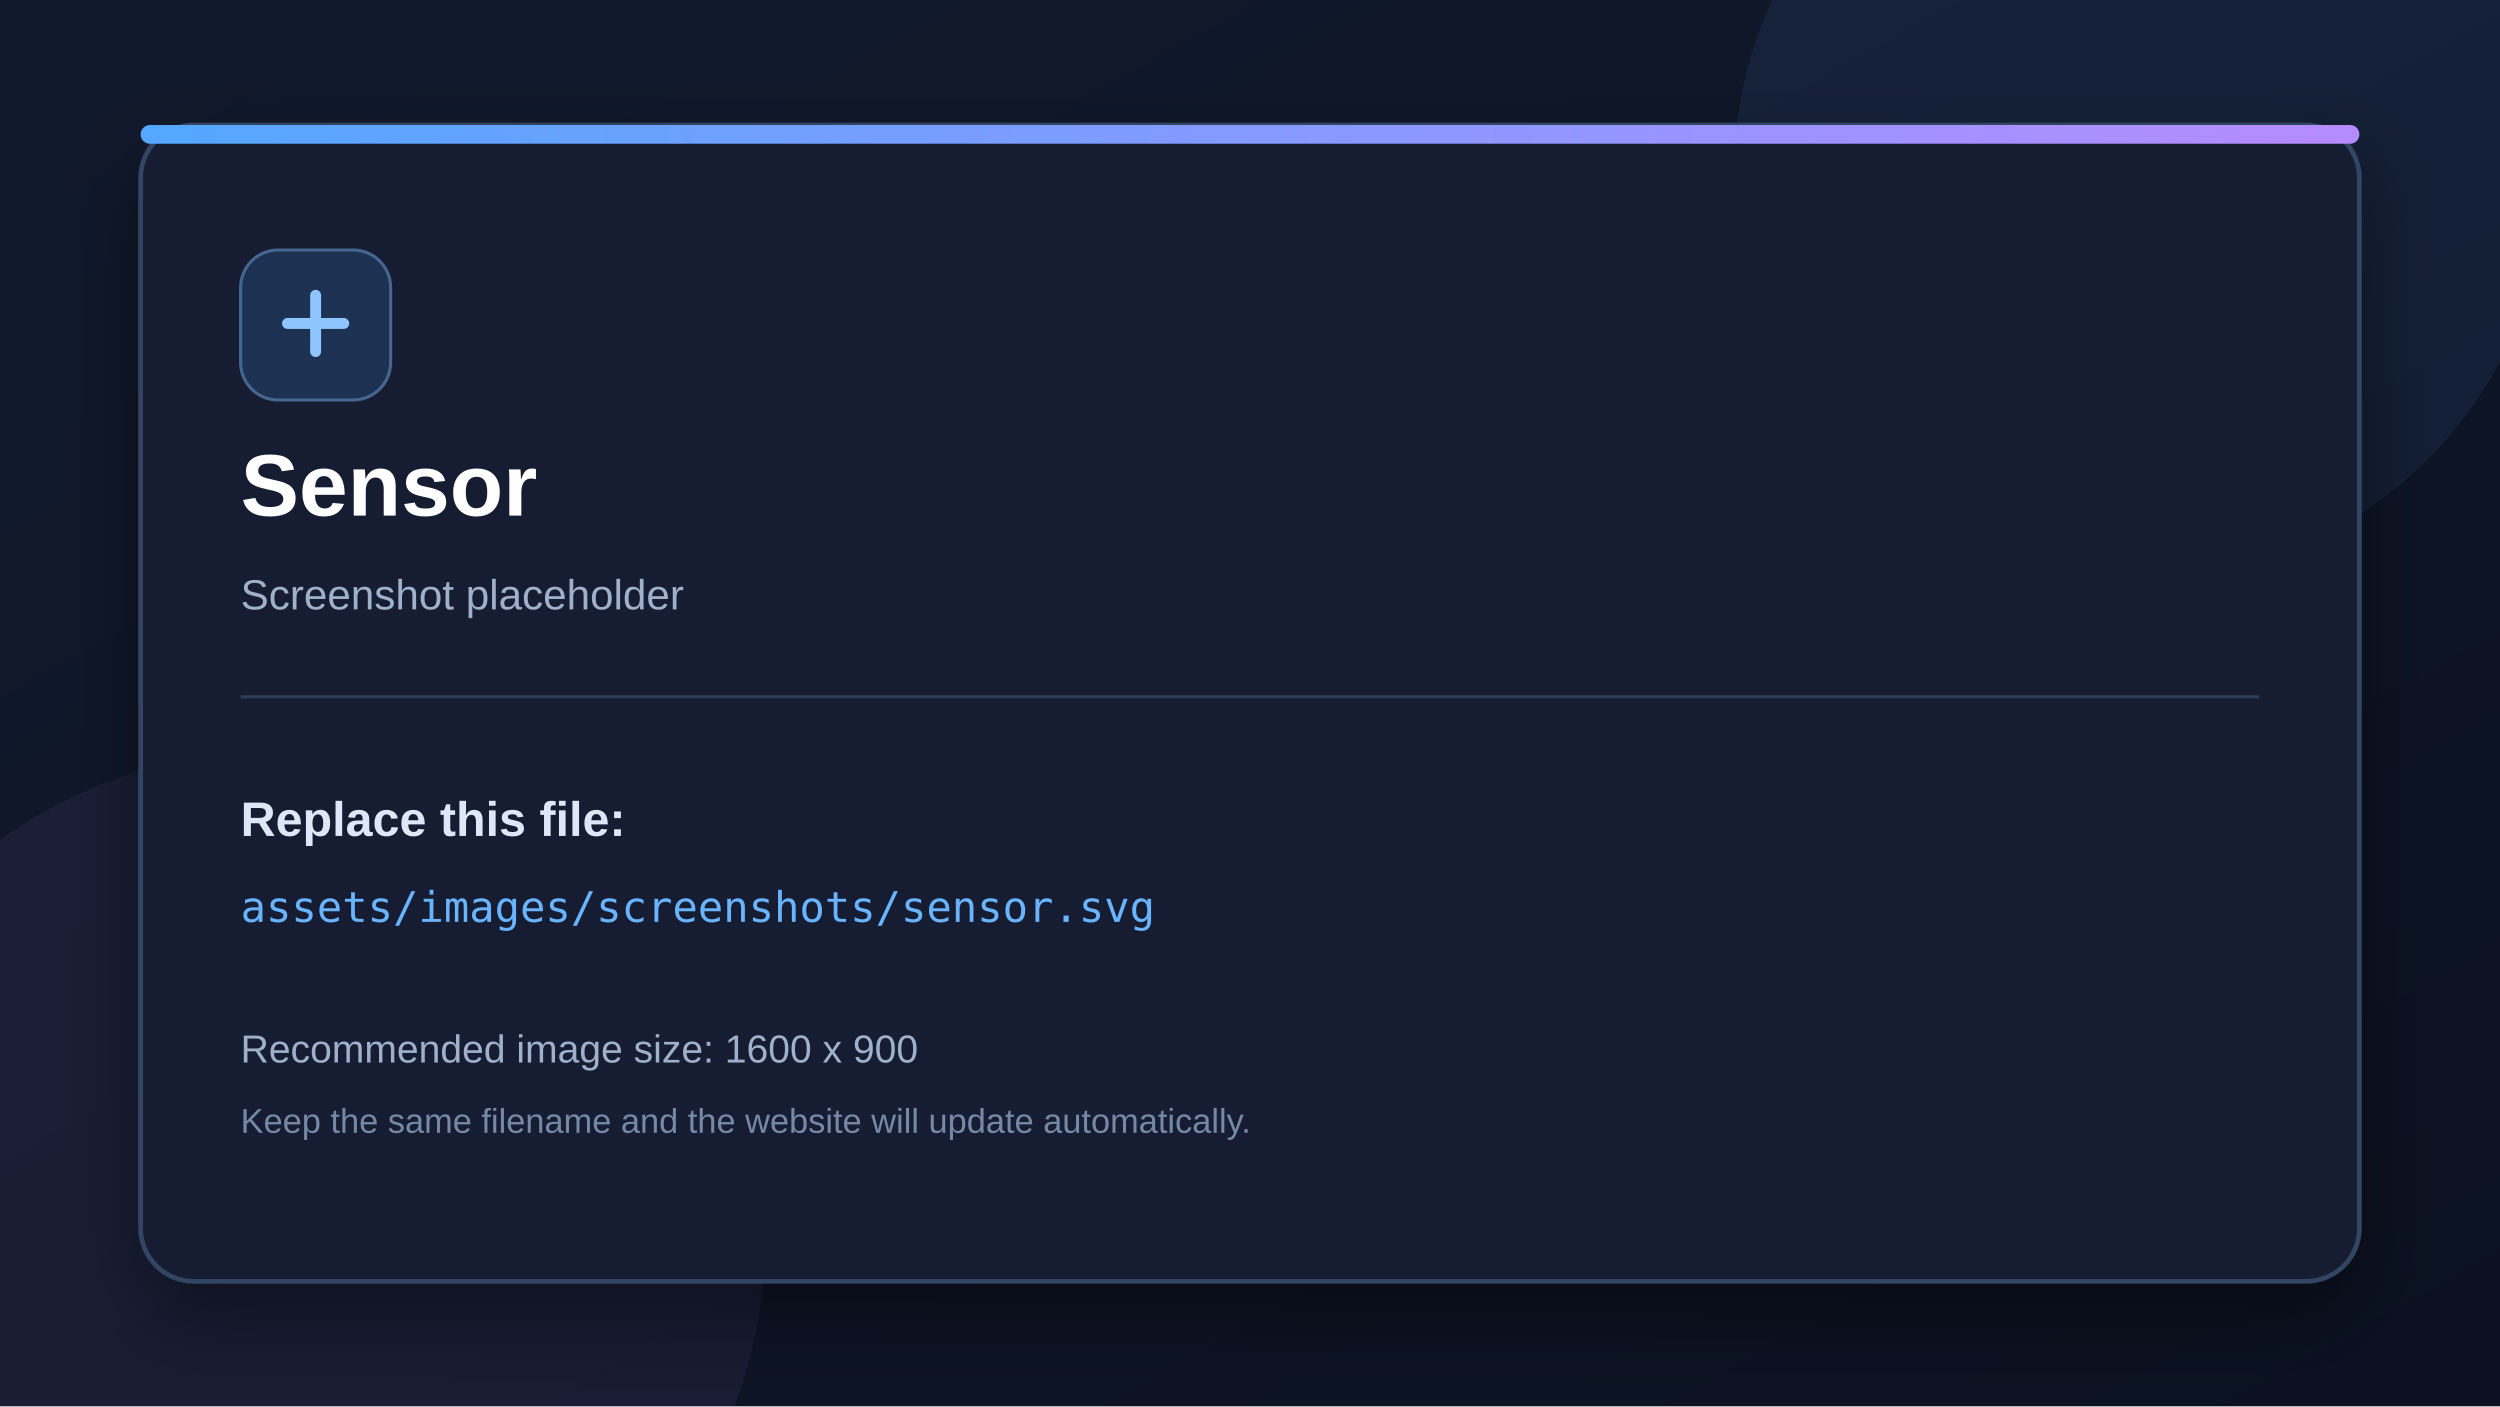
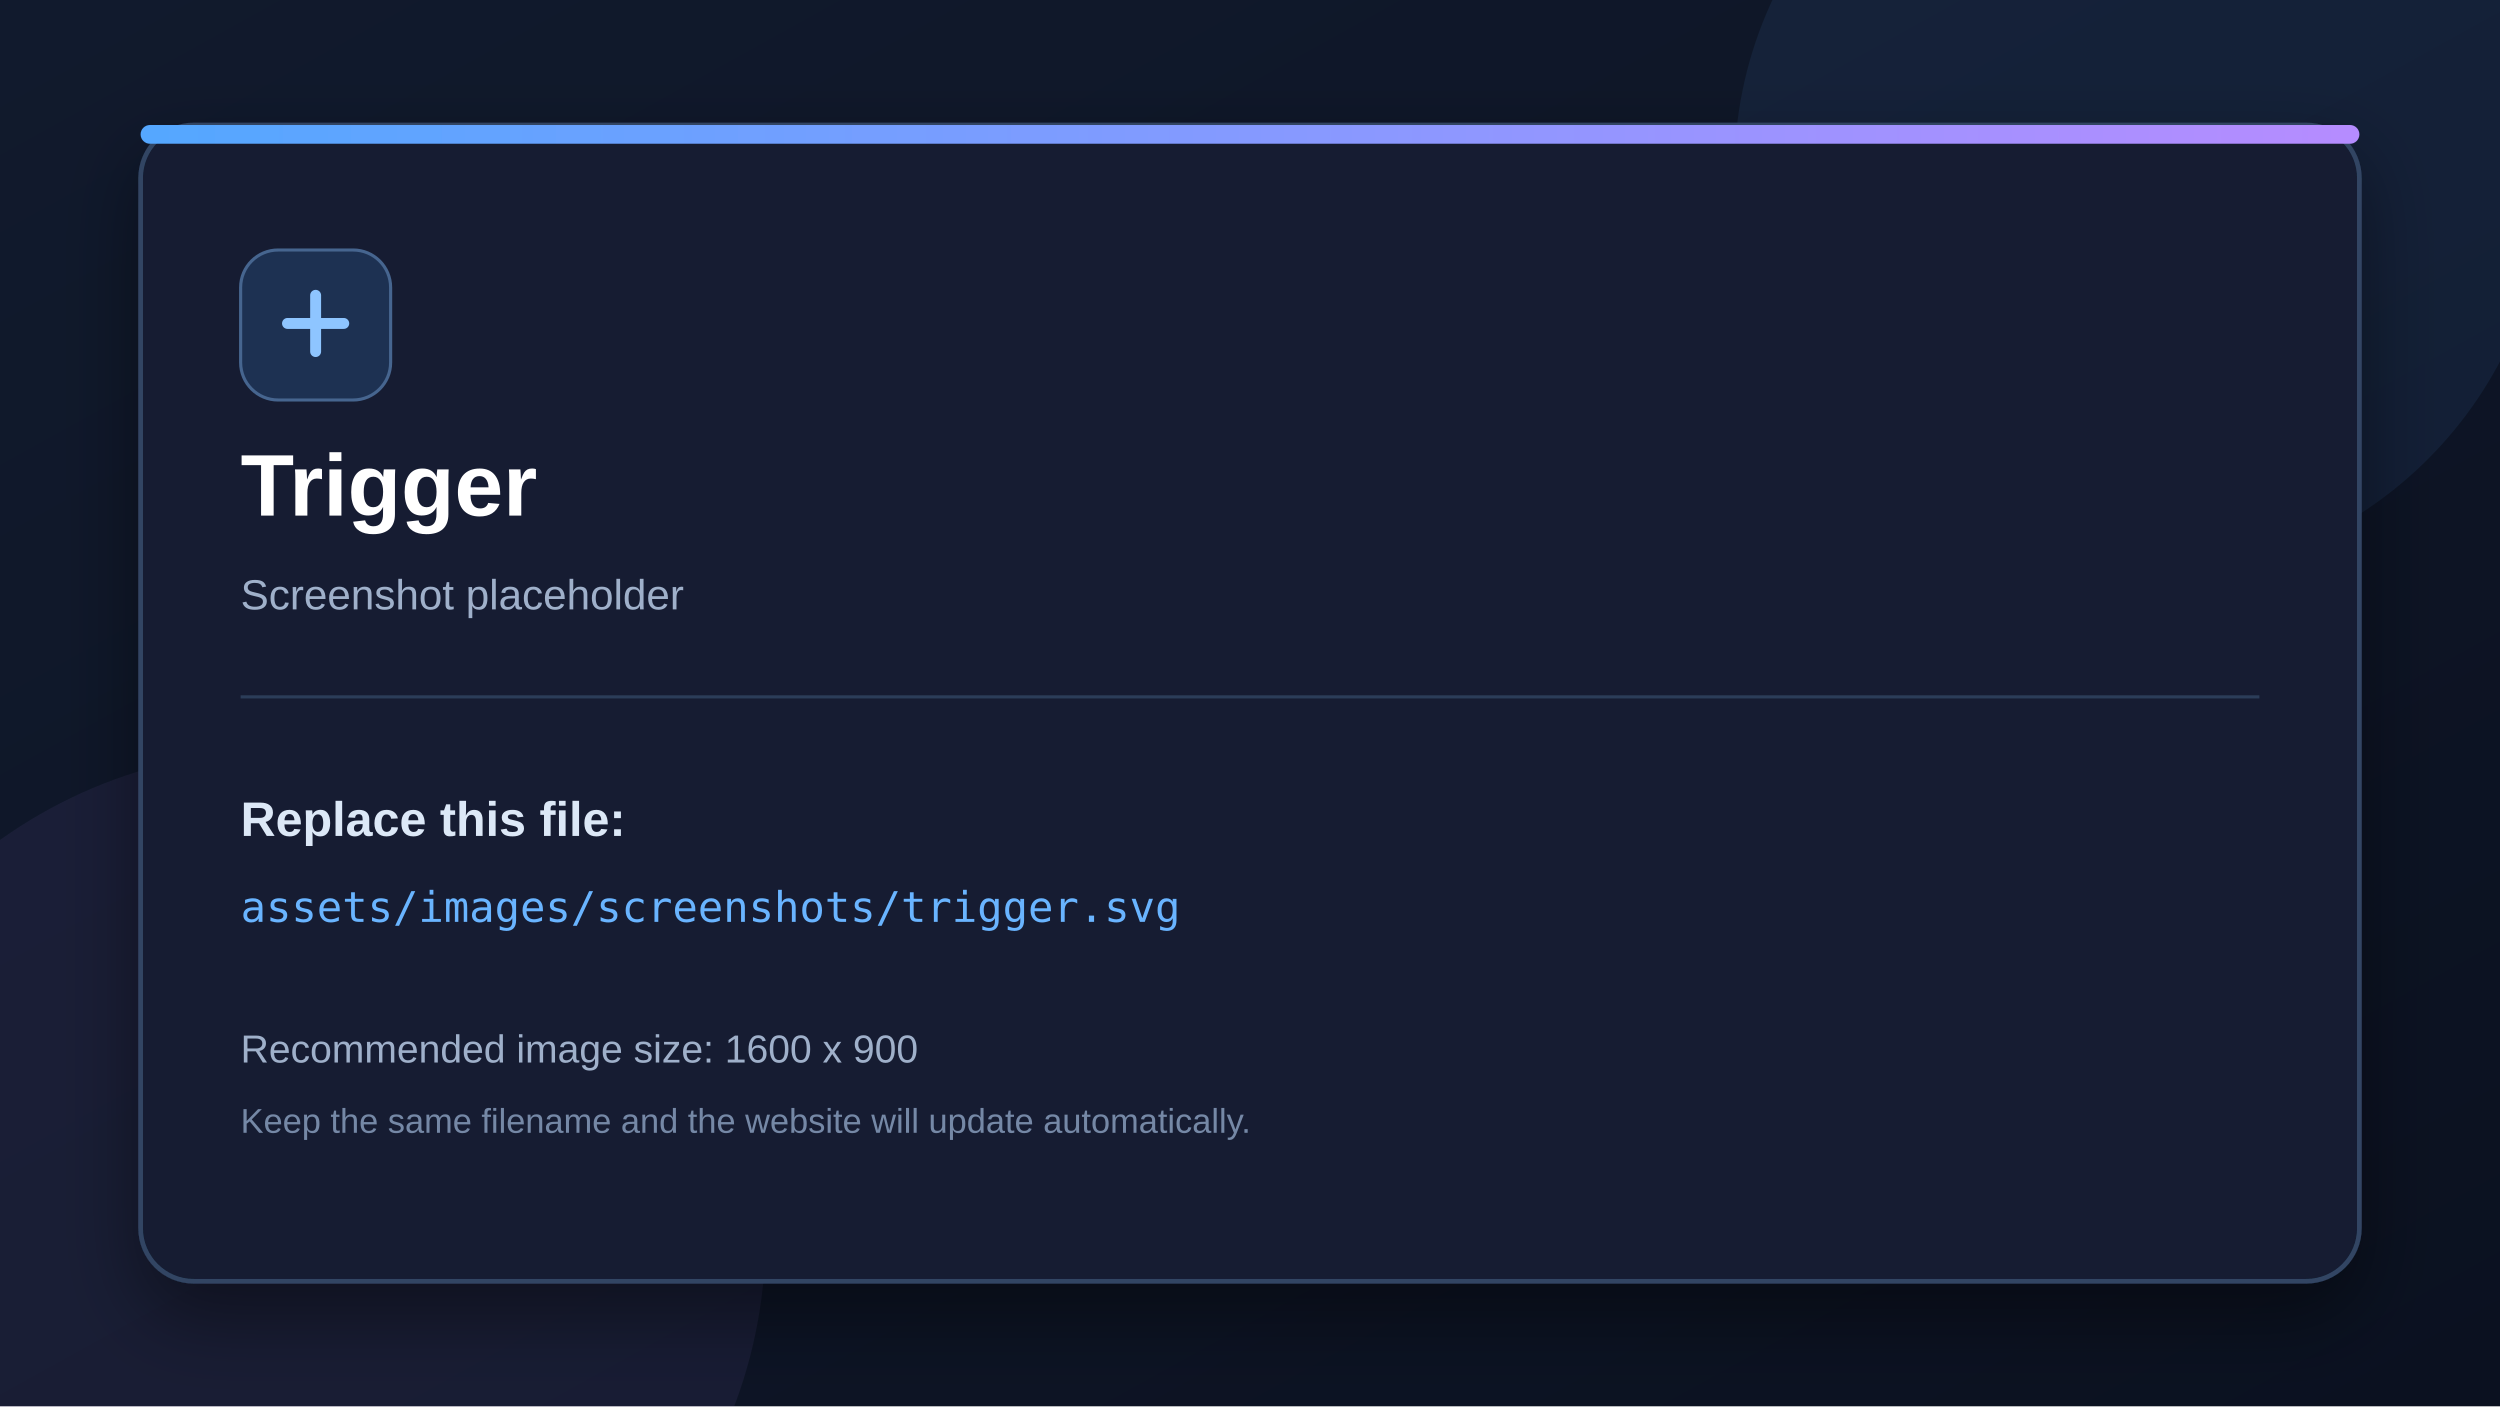
<svg xmlns="http://www.w3.org/2000/svg" width="1600" height="900" viewBox="0 0 1600 900" role="img" aria-labelledby="title desc">
  <defs>
    <linearGradient id="bg" x1="0" y1="0" x2="1" y2="1">
      <stop offset="0" stop-color="#111a2d" />
      <stop offset="1" stop-color="#0b1120" />
    </linearGradient>
    <linearGradient id="accent" x1="0" y1="0" x2="1" y2="0">
      <stop offset="0" stop-color="#55a7ff" />
      <stop offset="1" stop-color="#b58cff" />
    </linearGradient>
    <filter id="shadow" x="-20%" y="-20%" width="140%" height="140%">
      <feDropShadow dx="0" dy="22" stdDeviation="25" flood-color="#000000" flood-opacity="0.42" />
    </filter>
  </defs>
  <rect width="1600" height="900" fill="url(#bg)" />
  <circle cx="1370" cy="110" r="260" fill="#55a7ff" opacity="0.08" />
  <circle cx="180" cy="790" r="310" fill="#b58cff" opacity="0.07" />
  <g filter="url(#shadow)">
    <rect x="90" y="80" width="1420" height="740" rx="34" fill="#121c30" stroke="#314563" stroke-width="3" />
    <rect x="90" y="80" width="1420" height="12" rx="6" fill="url(#accent)" />
  </g>
  <rect x="154" y="160" width="96" height="96" rx="24" fill="#1d3152" stroke="#46658f" stroke-width="2" />
  <path d="M184 207h36m-18-18v36" stroke="#8ec5ff" stroke-width="7" stroke-linecap="round" />
-   <text x="154" y="330" fill="#ffffff" font-family="Segoe UI, Arial, sans-serif" font-size="56" font-weight="700">Sensor</text>
+   <text x="154" y="330" fill="#ffffff" font-family="Segoe UI, Arial, sans-serif" font-size="56" font-weight="700">Trigger</text>
  <text x="154" y="390" fill="#9fb0ca" font-family="Segoe UI, Arial, sans-serif" font-size="27">Screenshot placeholder</text>
  <line x1="154" y1="446" x2="1446" y2="446" stroke="#2b3d59" stroke-width="2" />
  <text x="154" y="535" fill="#dce8f7" font-family="Segoe UI, Arial, sans-serif" font-size="31" font-weight="600">Replace this file:</text>
-   <text x="154" y="590" fill="#69b4ff" font-family="Consolas, monospace" font-size="27">assets/images/screenshots/sensor.svg</text>
+   <text x="154" y="590" fill="#69b4ff" font-family="Consolas, monospace" font-size="27">assets/images/screenshots/trigger.svg</text>
  <text x="154" y="680" fill="#9fb0ca" font-family="Segoe UI, Arial, sans-serif" font-size="25">Recommended image size: 1600 x 900</text>
  <text x="154" y="725" fill="#7588a6" font-family="Segoe UI, Arial, sans-serif" font-size="22">Keep the same filename and the website will update automatically.</text>
</svg>
